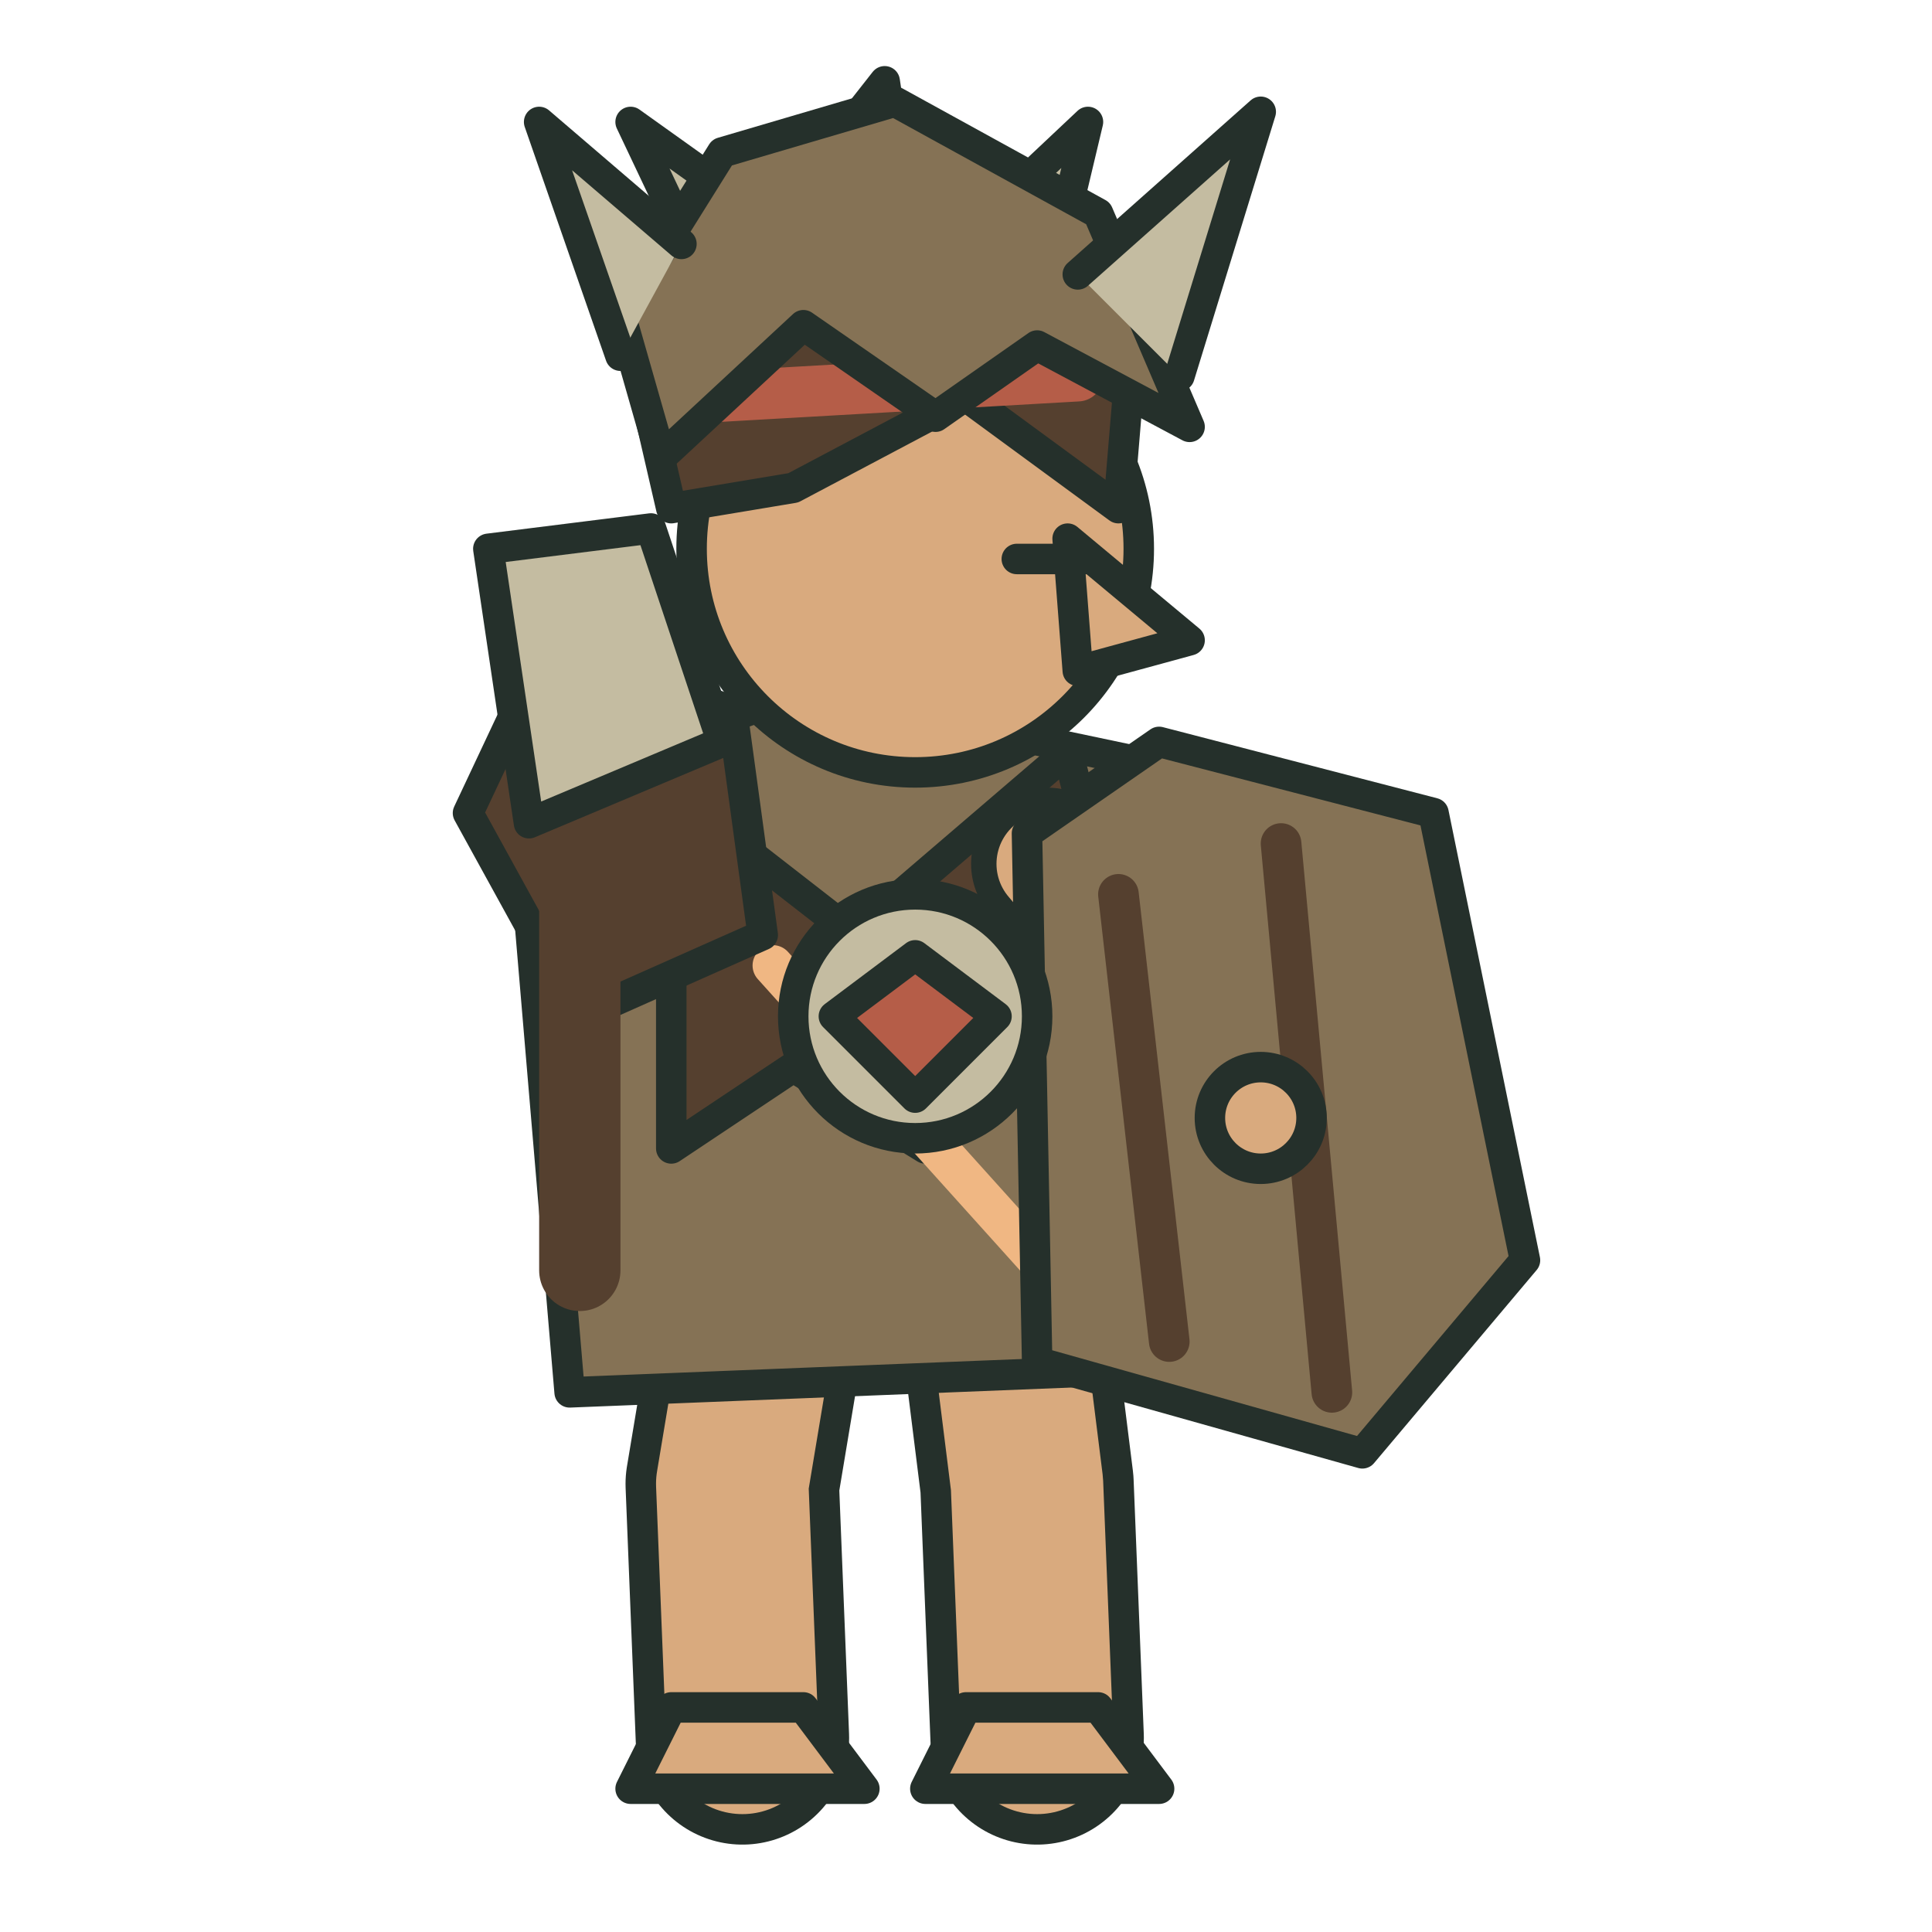
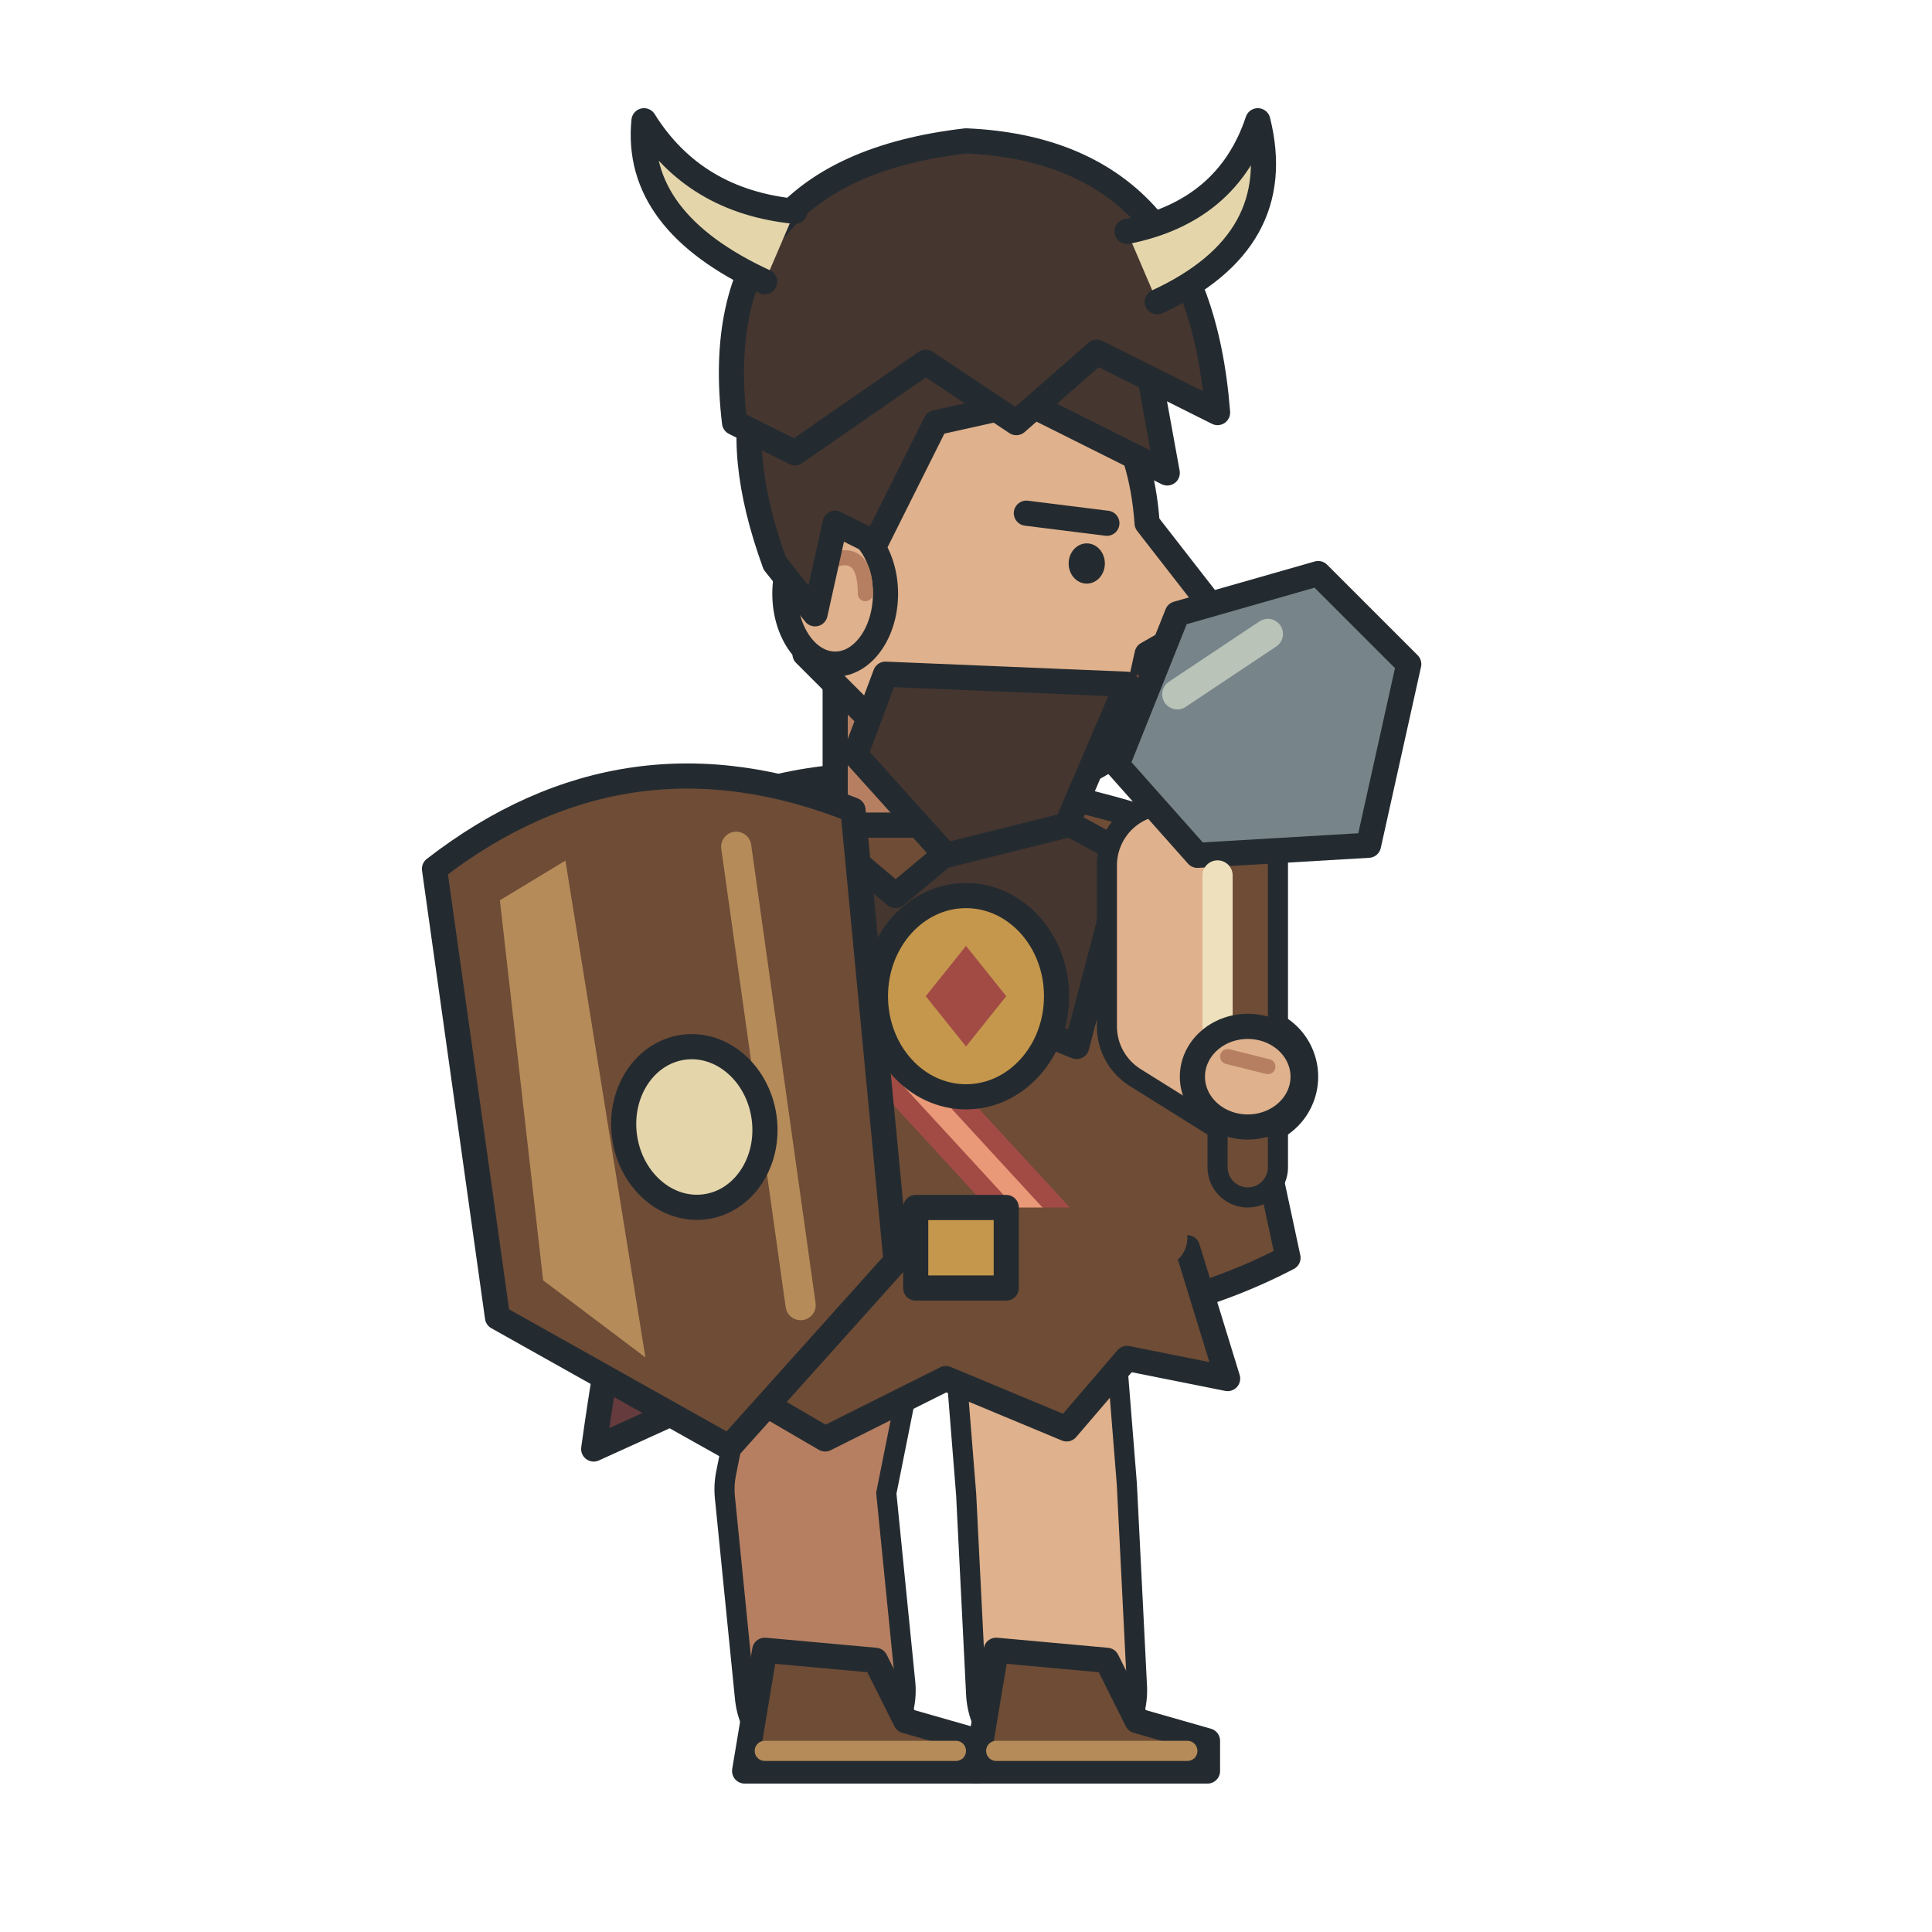
<svg xmlns="http://www.w3.org/2000/svg" width="192" height="192" viewBox="0 0 192 192">
-   <g transform="translate(-5 0) scale(1.01)">
-     <path d="M81 122L77 146 78 171" fill="none" stroke="#25302b" stroke-width="21" stroke-linejoin="round" stroke-linecap="round" />
-     <path d="M81 122L77 146 78 171" fill="none" stroke="#d9aa7e" stroke-width="15" stroke-linejoin="round" stroke-linecap="round" />
-     <path d="M71 168h13l6 8h-23z" fill="#d9aa7e" stroke="#25302b" stroke-width="3" stroke-linejoin="round" stroke-linecap="round" />
-     <path d="M103 122L106 146 107 171" fill="none" stroke="#25302b" stroke-width="21" stroke-linejoin="round" stroke-linecap="round" />
-     <path d="M103 122L106 146 107 171" fill="none" stroke="#d9aa7e" stroke-width="15" stroke-linejoin="round" stroke-linecap="round" />
-     <path d="M100 168h13l6 8h-23z" fill="#d9aa7e" stroke="#25302b" stroke-width="3" stroke-linejoin="round" stroke-linecap="round" />
-     <g transform="translate(0 0)">
-       <path d="M56 78l28-10 38 8 14 58-75 3z" fill="#857255" stroke="#25302b" stroke-width="3" stroke-linejoin="round" stroke-linecap="round" />
-       <path d="M71 78l18 14 21-18 8 31-12-4-10 12-13-8-12 8z" fill="#55402f" stroke="#25302b" stroke-width="3" stroke-linejoin="round" stroke-linecap="round" />
-       <path d="M81 95l27 30" fill="none" stroke="#f0b783" stroke-width="4" stroke-linejoin="round" stroke-linecap="round" />
-       <path d="M51 80l8-17 18 7 3 22-18 8z" fill="#55402f" stroke="#25302b" stroke-width="3" stroke-linejoin="round" stroke-linecap="round" />
+   <path d="M85 123L80 148 82 168" fill="none" stroke="#242b30" stroke-width="18" stroke-linejoin="round" stroke-linecap="round" />
+   <path d="M85 123L80 148 82 168" fill="none" stroke="#b67f61" stroke-width="14" stroke-linejoin="round" stroke-linecap="round" />
+   <path d="M76 164l11 1 3 6 7 2v3H74z" fill="#6e4c36" stroke="#242b30" stroke-width="2.5" stroke-linejoin="round" stroke-linecap="round" />
+   <path d="M76 174h19" fill="none" stroke="#b58b59" stroke-width="2" stroke-linejoin="round" stroke-linecap="round" />
+   <path d="M102 123L104 148 105 168" fill="none" stroke="#242b30" stroke-width="18" stroke-linejoin="round" stroke-linecap="round" />
+   <path d="M102 123L104 148 105 168" fill="none" stroke="#dfb18c" stroke-width="14" stroke-linejoin="round" stroke-linecap="round" />
+   <path d="M99 164l11 1 3 6 7 2v3H97z" fill="#6e4c36" stroke="#242b30" stroke-width="2.5" stroke-linejoin="round" stroke-linecap="round" />
+   <path d="M99 174h19" fill="none" stroke="#b58b59" stroke-width="2" stroke-linejoin="round" stroke-linecap="round" />
+   <g transform="translate(0 0)">
+     <path d="M76 79q-12 29-17 65l22-10 8-49z" fill="#653b3e" stroke="#242b30" stroke-width="2.5" stroke-linejoin="round" stroke-linecap="round" />
+     <path d="M73 95l-10 38" fill="none" stroke="#a24b45" stroke-width="4" stroke-linejoin="round" stroke-linecap="round" />
+     <path d="M66 83q18-12 53 0l9 42q-25 13-60 0z" fill="#6e4c36" stroke="#242b30" stroke-width="2.5" stroke-linejoin="round" stroke-linecap="round" />
+     <path d="M66 84l10-6 13 11 12-10 11 6-5 19-10-4-9 9-10-8-10 6z" fill="#45362f" stroke="#242b30" stroke-width="2.5" stroke-linejoin="round" stroke-linecap="round" />
+     <path d="M82 98l23 25" fill="none" stroke="#a24b45" stroke-width="6" stroke-linejoin="round" stroke-linecap="round" />
+     <path d="M82 98l23 25" fill="none" stroke="#e99978" stroke-width="2" stroke-linejoin="round" stroke-linecap="round" />
+     <path d="M72 124h46l4 13-10-2-6 7-12-5-12 6-12-7z" fill="#6e4c36" stroke="#242b30" stroke-width="2.5" stroke-linejoin="round" stroke-linecap="round" />
+     <path d="M75 123h40" fill="none" stroke="#6e4c36" stroke-width="6" stroke-linejoin="round" stroke-linecap="round" />
+     <path d="M91 120h9v8h-9z" fill="#c5974c" stroke="#242b30" stroke-width="2.5" stroke-linejoin="round" stroke-linecap="round" />
+     <path d="M83 68v14h23V65" fill="#b67f61" stroke="#242b30" stroke-width="2.5" stroke-linejoin="round" stroke-linecap="round" />
+     <path d="M79 43Q86 31 102 35Q113 38 114 52l7 9-7 4-2 9q-9 8-23 0l-9-9z" fill="#dfb18c" stroke="#242b30" stroke-width="2.5" stroke-linejoin="round" stroke-linecap="round" />
+     <path d="M91 69q9 5 19 0l-1 5q-10 6-19-1z" fill="#b67f61" stroke="none" stroke-width="2.5" stroke-linejoin="round" stroke-linecap="round" />
+     <ellipse cx="83" cy="59" rx="5" ry="7" fill="#dfb18c" stroke="#242b30" stroke-width="2.5" />
+     <path d="M82 56q4-2 4 3" fill="none" stroke="#b67f61" stroke-width="1.5" stroke-linejoin="round" stroke-linecap="round" />
+     <path d="M102 51l8 1" fill="none" stroke="#242b30" stroke-width="2.5" stroke-linejoin="round" stroke-linecap="round" />
+     <ellipse cx="108" cy="56" rx="1.8" ry="2" fill="#242b30" stroke="none" stroke-width="2.5" />
+     <path d="M108 68h5" fill="none" stroke="#784b3b" stroke-width="1.8" stroke-linejoin="round" stroke-linecap="round" />
+     <path d="M77 56q-8-22 9-29 16-8 28 9l2 11-14-7-9 2-6 12-4-2-2 9z" fill="#45362f" stroke="#242b30" stroke-width="2.5" stroke-linejoin="round" stroke-linecap="round" />
+     <path d="M81 39q8-11 18-8" fill="none" stroke="#76604a" stroke-width="3" stroke-linejoin="round" stroke-linecap="round" />
+     <path d="M73 42q-3-25 23-28 23 1 25 27l-12-6-8 7-9-6-13 9z" fill="#45362f" stroke="#242b30" stroke-width="2.5" stroke-linejoin="round" stroke-linecap="round" />
+     <path d="M76 28Q63 22 64 12q5 8 15 9M112 23q10-2 13-11 3 12-10 18" fill="#e4d5ab" stroke="#242b30" stroke-width="2.5" stroke-linejoin="round" stroke-linecap="round" />
+     <path d="M88 67l24 1-6 14-12 3-9-10z" fill="#45362f" stroke="#242b30" stroke-width="2.5" stroke-linejoin="round" stroke-linecap="round" />
+   </g>
+   <path d="M70 86L65 101 69 112" fill="none" stroke="#242b30" stroke-width="14" stroke-linejoin="round" stroke-linecap="round" />
+   <path d="M70 86L65 101 69 112" fill="none" stroke="#b67f61" stroke-width="10" stroke-linejoin="round" stroke-linecap="round" />
+   <g transform="translate(69 112) rotate(-8)">
+     <path d="M-22-29q21-12 42 0l-2 45-19 16-21-16z" fill="#6e4c36" stroke="#242b30" stroke-width="2.5" stroke-linejoin="round" stroke-linecap="round" />
+     <path d="M-16-25l7-3 1 50-9-9z" fill="#b58b59" stroke="none" stroke-width="2.5" stroke-linejoin="round" stroke-linecap="round" />
+     <path d="M8-27v46" fill="none" stroke="#b58b59" stroke-width="3" stroke-linejoin="round" stroke-linecap="round" />
+     <ellipse cx="0" cy="0" rx="7" ry="8" fill="#e4d5ab" stroke="#242b30" stroke-width="2.5" />
+   </g>
+   <path d="M116 86L116 102 124 107" fill="none" stroke="#242b30" stroke-width="14" stroke-linejoin="round" stroke-linecap="round" />
+   <path d="M116 86L116 102 124 107" fill="none" stroke="#dfb18c" stroke-width="10" stroke-linejoin="round" stroke-linecap="round" />
+   <g transform="translate(124 107)">
+     <g transform="rotate(0)">
+       <path d="M0 9V-24" fill="none" stroke="#242b30" stroke-width="8" stroke-linejoin="round" stroke-linecap="round" />
+       <path d="M0 9V-24" fill="none" stroke="#6e4c36" stroke-width="4" stroke-linejoin="round" stroke-linecap="round" />
+       <path d="M-7-46l14-4 9 9-4 18-17 1-8-9z" fill="#77858a" stroke="#242b30" stroke-width="2.5" stroke-linejoin="round" stroke-linecap="round" />
+       <path d="M-7-38l9-6" fill="none" stroke="#b9c3b8" stroke-width="3" stroke-linejoin="round" stroke-linecap="round" />
+       <path d="M-3-20v19" fill="none" stroke="#eee0bc" stroke-width="3" stroke-linejoin="round" stroke-linecap="round" />
    </g>
-     <g transform="translate(0 0)">
-       <circle cx="95" cy="54" r="22" fill="#d9aa7e" stroke="#25302b" stroke-width="3" />
-       <path d="M110 53l12 10-11 3z" fill="#d9aa7e" stroke="#25302b" stroke-width="3" stroke-linejoin="round" stroke-linecap="round" />
-       <path d="M105 55h7" fill="none" stroke="#25302b" stroke-width="3" stroke-linejoin="round" stroke-linecap="round" />
-       <path d="M71 50l-3-13 12-15 11 7 8-9 17 18-1 12-15-11-17 9z" fill="#55402f" stroke="#25302b" stroke-width="3" stroke-linejoin="round" stroke-linecap="round" />
-       <path d="M76 31l-9-19 14 10 11-14 3 20 17-16-5 21z" fill="#c4bca1" stroke="#25302b" stroke-width="3" stroke-linejoin="round" stroke-linecap="round" />
-       <path d="M76 39l35-2" fill="none" stroke="#b55d48" stroke-width="5" stroke-linejoin="round" stroke-linecap="round" />
-       <path d="M66 31l10-16 17-5 20 11 9 21-15-8-10 7-13-9-14 13z" fill="#857255" stroke="#25302b" stroke-width="3" stroke-linejoin="round" stroke-linecap="round" />
-       <path d="M72 24L58 12l8 23M111 27l18-16-8 26" fill="#c4bca1" stroke="#25302b" stroke-width="3" stroke-linejoin="round" stroke-linecap="round" />
-     </g>
-     <path d="M108 85L119 98 129 110" fill="none" stroke="#25302b" stroke-width="15" stroke-linejoin="round" stroke-linecap="round" />
-     <path d="M108 85L119 98 129 110" fill="none" stroke="#d9aa7e" stroke-width="10" stroke-linejoin="round" stroke-linecap="round" />
-     <g transform="translate(62 110) rotate(0)">
-       <path d="M0 15v-43" fill="none" stroke="#55402f" stroke-width="8" stroke-linejoin="round" stroke-linecap="round" />
-       <path d="M-9-56l16-2 7 21-19 8z" fill="#c4bca1" stroke="#25302b" stroke-width="3" stroke-linejoin="round" stroke-linecap="round" />
-     </g>
-     <g transform="translate(129 110) rotate(0)">
-       <path d="M-23-28l13-9 27 7 9 44-16 19-32-9z" fill="#857255" stroke="#25302b" stroke-width="3" stroke-linejoin="round" stroke-linecap="round" />
-       <path d="M-14-22L-9 22M2-27l5 54" fill="none" stroke="#55402f" stroke-width="4" stroke-linejoin="round" stroke-linecap="round" />
-     </g>
-     <circle cx="129" cy="110" r="5" fill="#d9aa7e" stroke="#25302b" stroke-width="3" />
-     <circle cx="95" cy="100" r="12" fill="#c4bca1" stroke="#25302b" stroke-width="3" />
-     <path d="M87 100l8-6 8 6-8 8z" fill="#b55d48" stroke="#25302b" stroke-width="3" stroke-linejoin="round" stroke-linecap="round" />
  </g>
+   <ellipse cx="124" cy="107" rx="5.5" ry="5" fill="#dfb18c" stroke="#242b30" stroke-width="2.5" />
+   <path d="M122 105l4 1" fill="none" stroke="#b67f61" stroke-width="1.5" stroke-linejoin="round" stroke-linecap="round" />
+   <ellipse cx="96" cy="99" rx="9" ry="10" fill="#c5974c" stroke="#242b30" stroke-width="2.5" />
+   <path d="M92 99l4-5 4 5-4 5z" fill="#a24b45" stroke="none" stroke-width="2.5" stroke-linejoin="round" stroke-linecap="round" />
</svg>
